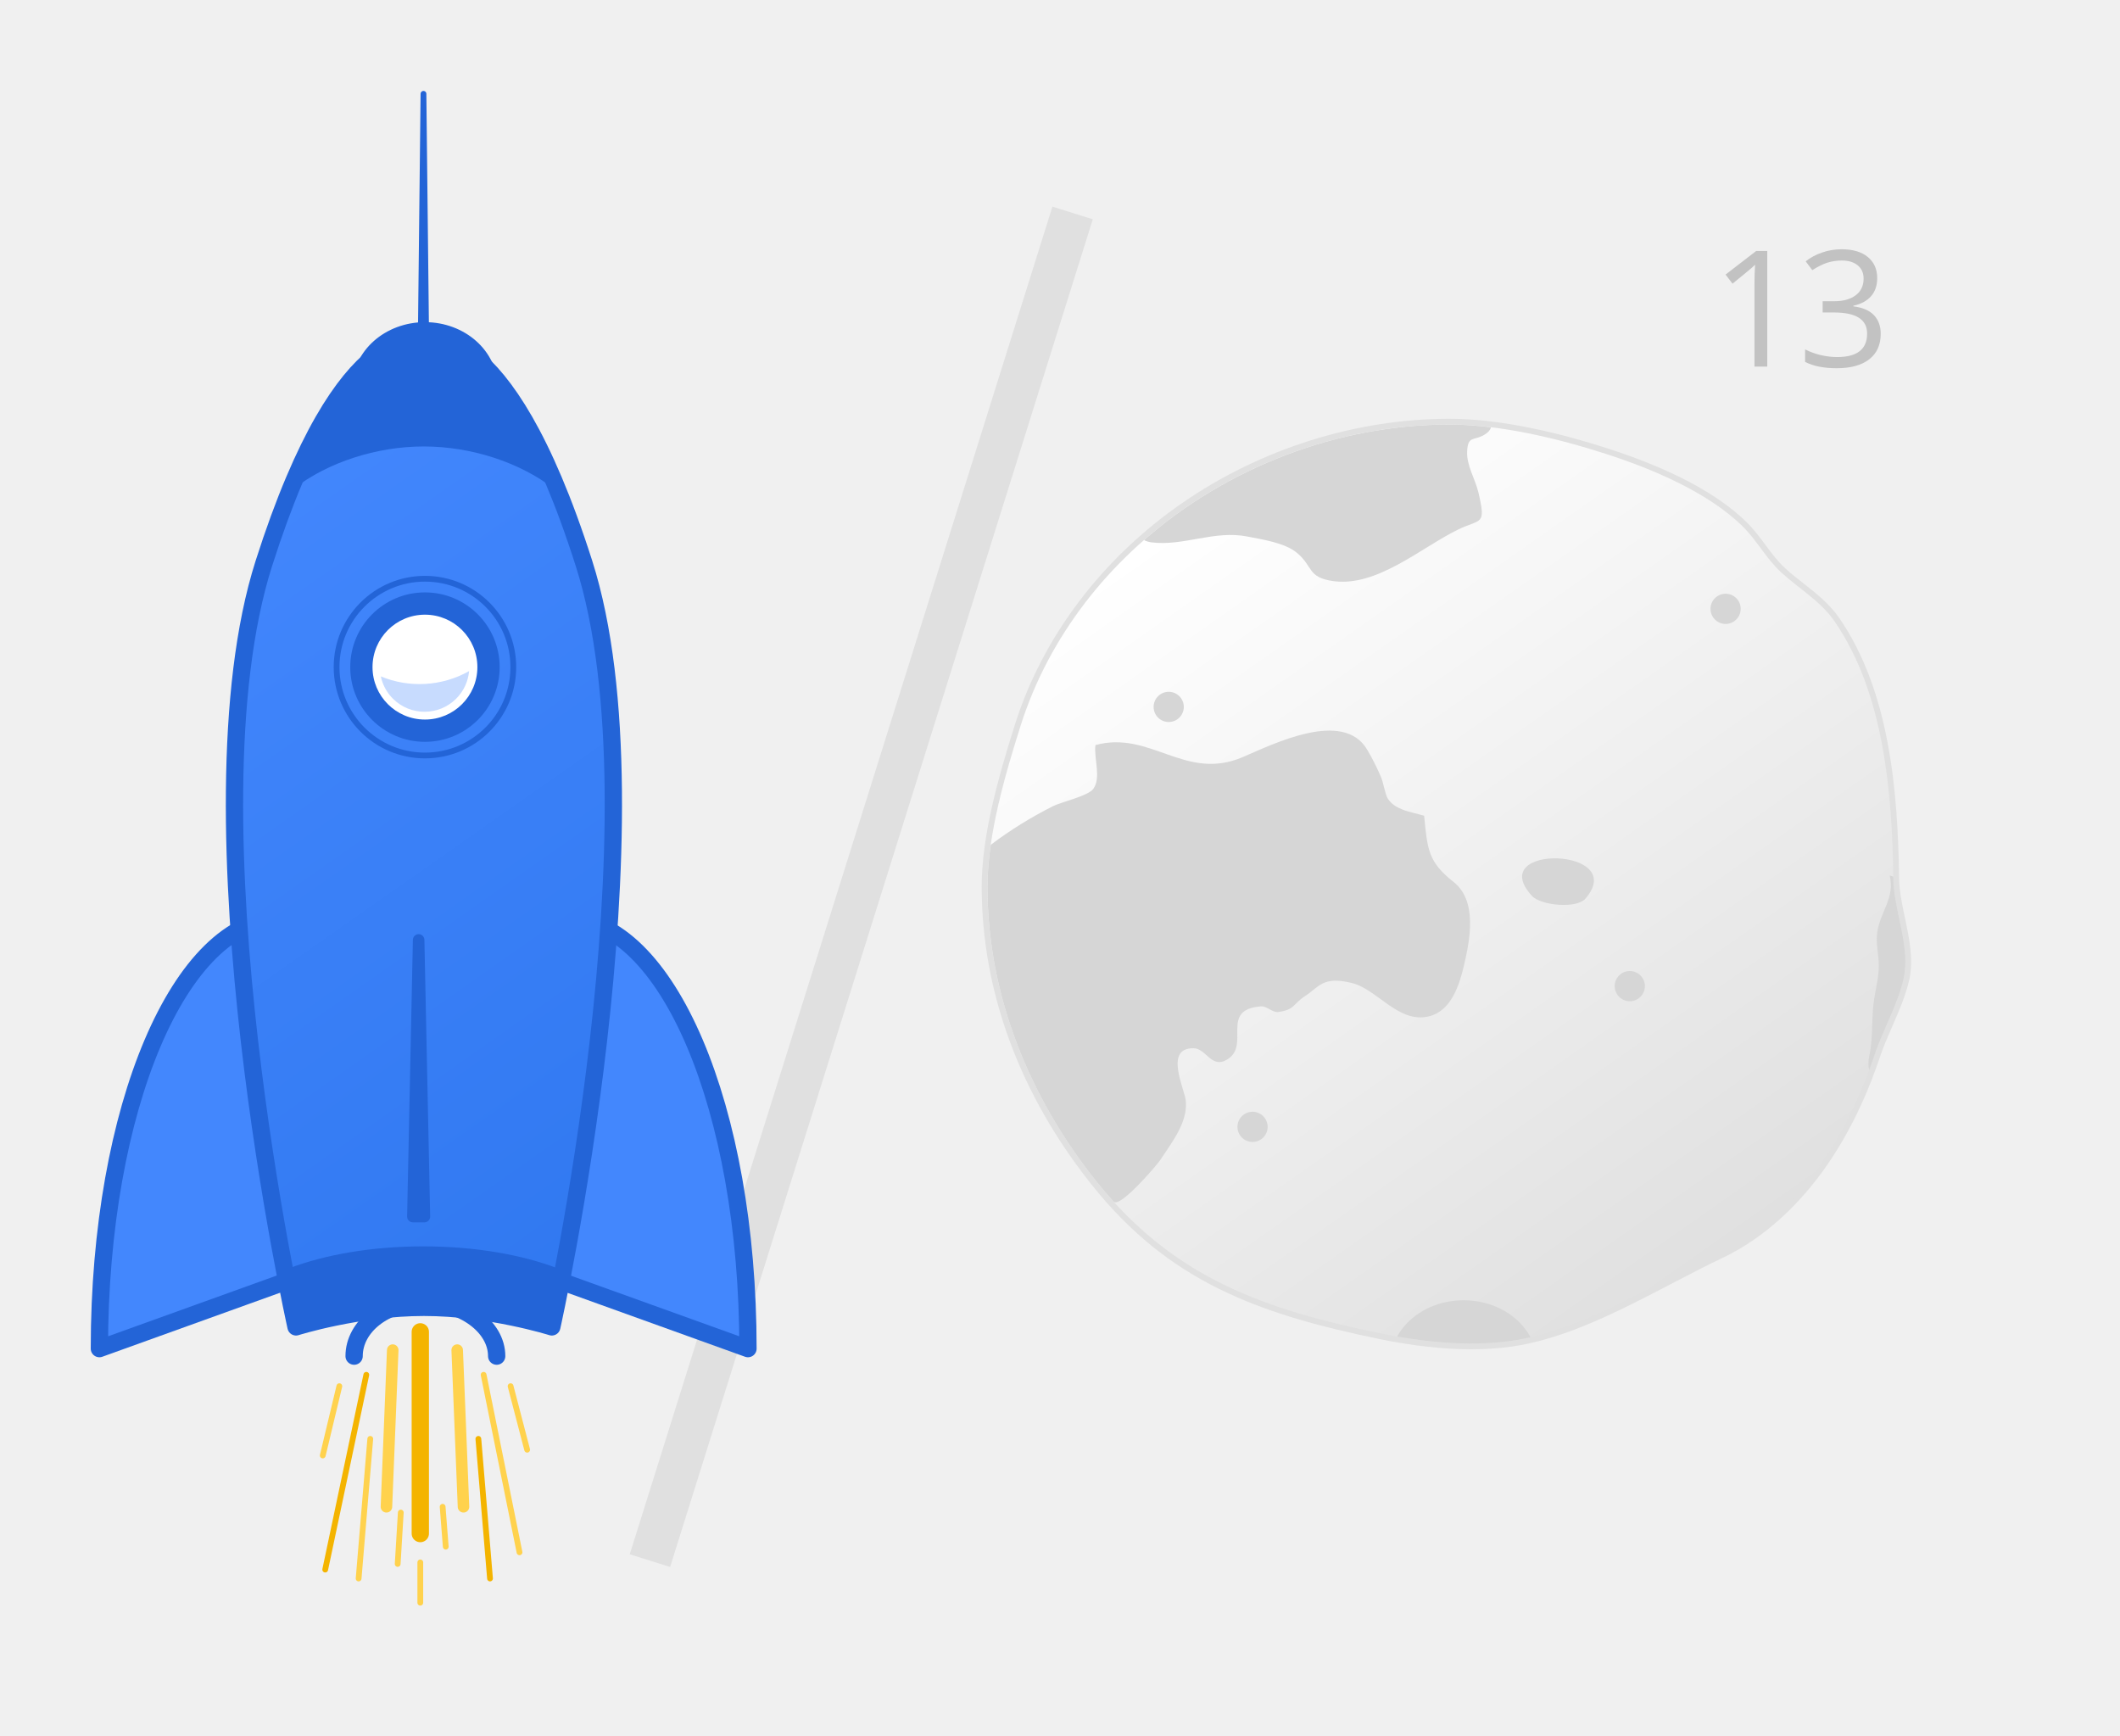
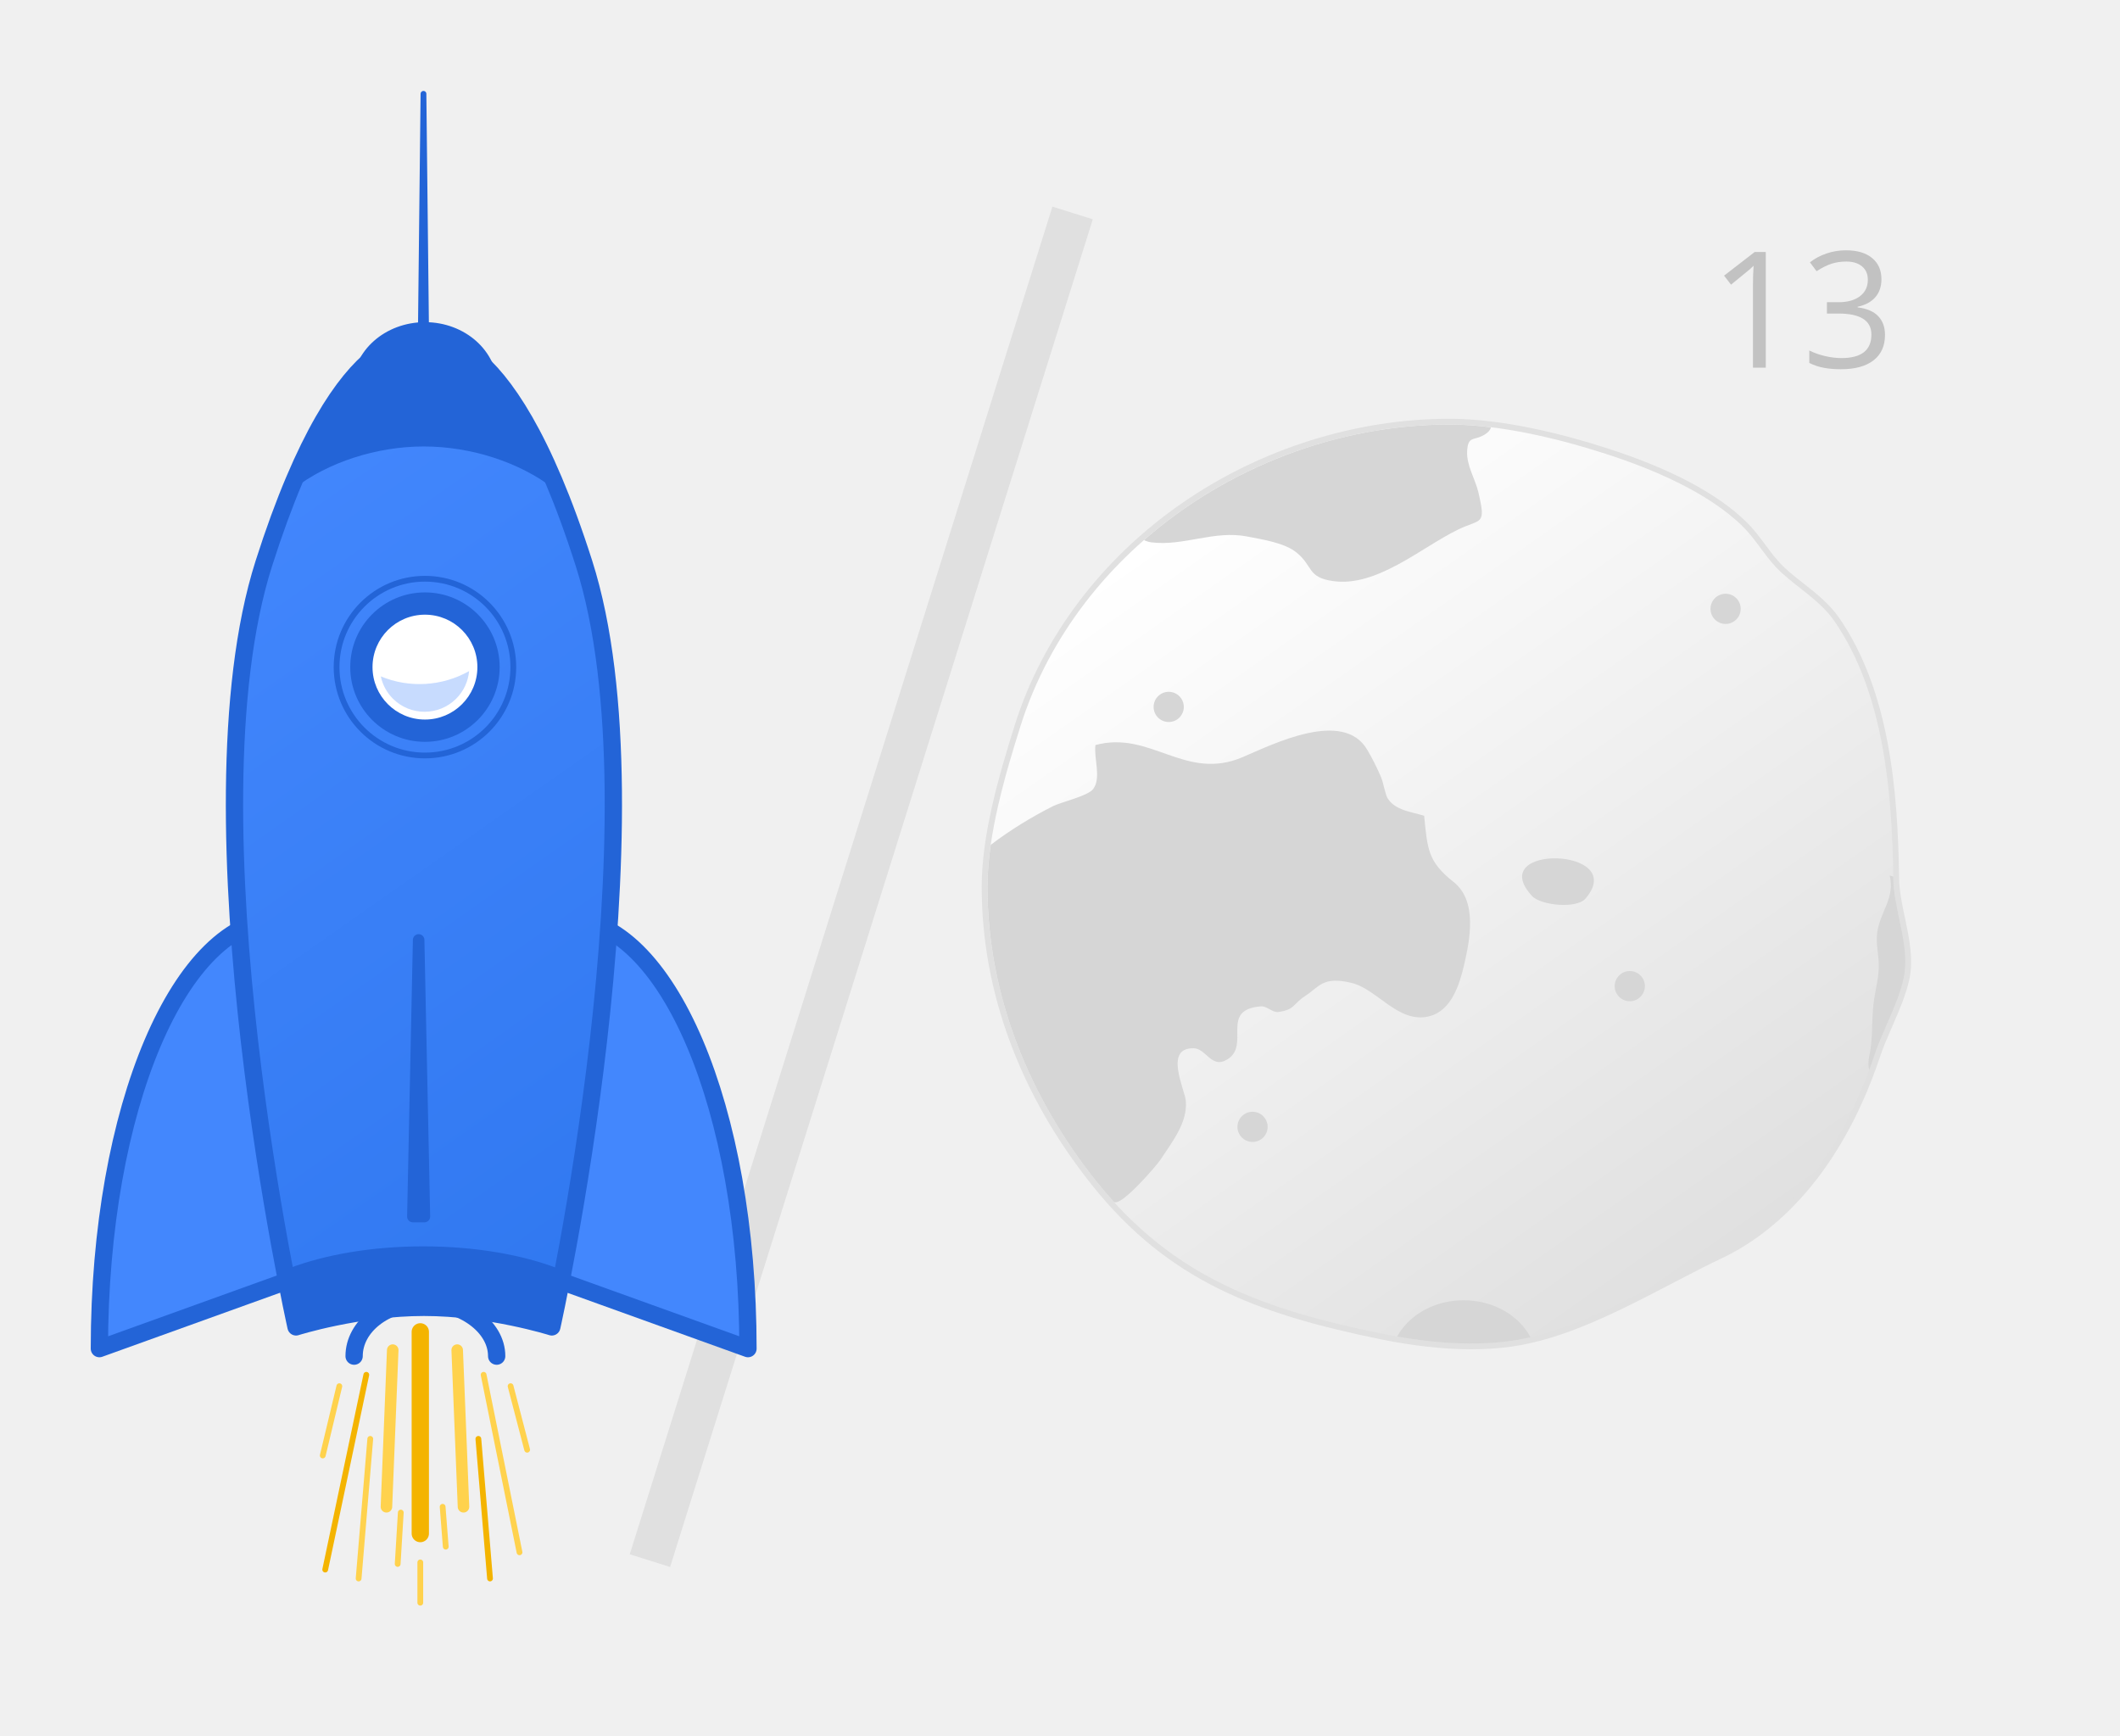
<svg xmlns="http://www.w3.org/2000/svg" xmlns:xlink="http://www.w3.org/1999/xlink" version="1.1" id="rocket-and-moon" x="0px" y="0px" width="367.86px" height="301.16px" viewBox="0 0 367.86 301.16" enable-background="new 0 0 367.86 301.16" xml:space="preserve">
  <rect id="slash" x="145.777" y="31.325" transform="matrix(0.9542 0.2993 -0.2993 0.9542 52.8907 -37.673)" fill="#E0E0E0" width="7.342" height="245.055" />
-   <text transform="matrix(1 0 0 1 296.8403 63.6084)" fill="#C2C2C2" font-family="'OpenSans'" font-size="28.114" letter-spacing="-1">13</text>
+   <path id="num-1" fill="#C2C2C2" d="M306.396,63.79h-2.224V49.485c0-1.189,0.036-2.314,0.109-3.377     c-0.191,0.192-0.407,0.394-0.645,0.604c-0.238,0.211-1.328,1.103-3.268,2.677l-1.209-1.564l5.313-4.105h1.922V63.79z" />
+   <path id="num-3" fill="#C2C2C2" d="M326.465,48.442c0,1.281-0.359,2.329-1.077,3.144c-0.719,0.814-1.736,1.359-3.054,1.634v0.109     c1.609,0.202,2.805,0.714,3.582,1.538c0.777,0.823,1.167,1.903,1.167,3.239c0,1.913-0.663,3.384-1.99,4.414     c-1.327,1.029-3.212,1.544-5.656,1.544c-1.062,0-2.034-0.08-2.917-0.24s-1.741-0.441-2.574-0.844v-2.169     c0.869,0.43,1.797,0.757,2.78,0.981c0.983,0.224,1.915,0.336,2.794,0.336c3.468,0,5.202-1.359,5.202-4.077     c0-2.435-1.913-3.651-5.737-3.651h-1.978v-1.963h2.005c1.564,0,2.805-0.346,3.72-1.037c0.915-0.69,1.372-1.649,1.372-2.876     c0-0.979-0.336-1.747-1.008-2.306c-0.674-0.559-1.586-0.838-2.739-0.838c-0.878,0-1.707,0.119-2.485,0.357     c-0.777,0.238-1.665,0.677-2.662,1.317l-1.153-1.537c0.823-0.649,1.772-1.16,2.849-1.53c1.075-0.371,2.207-0.557,3.397-0.557     c1.949,0,3.464,0.446,4.544,1.339S326.465,46.887,326.465,48.442z" />
+   <g id="letter-o">
+     <g>
+       <linearGradient id="SVGID_2_" gradientUnits="userSpaceOnUse" x1="297.76" y1="218.51" x2="206.67" y2="88.692">
+         <stop offset="0" style="stop-color:#E0E0E0" />
+         <stop offset="1" style="stop-color:#FFFFFF" />
+       </linearGradient>
+       <path fill="url(#SVGID_2_)" d="M255.268,233.604c-4.768,0-10.051-0.587-15.702-1.743c-21.571-4.419-36.619-10.18-49.694-26.551         c-12.45-15.589-19.03-33.383-19.03-51.459c0-8.661,2.776-18.616,5.776-28.084c9.662-30.483,41.169-52.608,74.918-52.608         c9.43,0.001,20.03,2.782,27.263,5.114c10.835,3.497,18.864,7.745,23.864,12.627c1.264,1.234,2.271,2.593,3.245,3.907         c1.058,1.426,2.15,2.901,3.567,4.198c1.013,0.926,2.114,1.793,3.18,2.63c2.188,1.72,4.45,3.498,6.111,5.922         c8.659,12.629,10.047,29.763,10.262,44.858c0.007,0.532,0.042,1.098,0.103,1.682c0.176,1.72,0.556,3.519,0.924,5.26         c0.732,3.472,1.49,7.062,0.766,10.443c-0.569,2.65-1.776,5.421-2.943,8.1c-0.765,1.754-1.556,3.568-2.127,5.273         c-3.236,9.672-11.053,27.03-27.041,34.607c-2.777,1.316-5.635,2.806-8.66,4.383c-9.186,4.789-18.685,9.74-27.998,11.006         C259.923,233.458,257.642,233.604,255.268,233.604z" />
+       <path fill="#E0E0E0" d="M251.536,73.659c8.773,0.001,18.803,2.411,27.109,5.09c7.926,2.558,17.609,6.593,23.668,12.509         c2.607,2.546,4.064,5.59,6.824,8.115c3.098,2.835,6.797,4.936,9.217,8.467c8.607,12.554,9.963,29.773,10.174,44.582         c0.008,0.57,0.045,1.146,0.105,1.727c0.525,5.137,2.762,10.584,1.697,15.547c-0.934,4.348-3.615,9.021-5.055,13.318         c-4.643,13.875-13.201,27.879-26.781,34.314c-11.139,5.279-24.207,13.674-36.512,15.346c-2.194,0.298-4.445,0.431-6.715,0.431         c-5.255,0-10.612-0.712-15.602-1.733c-20.311-4.16-36.061-9.666-49.404-26.373c-11.629-14.561-18.921-32.299-18.921-51.146         c0-8.92,3.074-19.479,5.753-27.934C186.979,94.731,218.698,73.659,251.536,73.659 M251.536,72.659L251.536,72.659         c-16.278,0-32.756,5.189-46.396,14.612c-13.907,9.606-24.206,23.224-28.998,38.345c-3.012,9.507-5.8,19.507-5.8,28.236         c0,18.19,6.618,36.093,19.14,51.771c13.17,16.489,28.301,22.287,49.985,26.729c5.684,1.164,11,1.754,15.802,1.754         c2.396,0,4.7-0.147,6.85-0.439c9.4-1.277,18.938-6.25,28.162-11.059c3.021-1.575,5.875-3.062,8.644-4.375         c6.934-3.286,19.702-12.189,27.301-34.9c0.564-1.684,1.315-3.407,2.11-5.232c1.177-2.701,2.395-5.494,2.974-8.193         c0.748-3.485-0.021-7.129-0.766-10.652c-0.364-1.728-0.741-3.515-0.914-5.206c-0.06-0.571-0.094-1.122-0.101-1.639         c-0.216-15.17-1.614-32.395-10.349-45.134c-1.705-2.487-3.998-4.29-6.215-6.033c-1.059-0.832-2.153-1.692-3.152-2.606         c-1.381-1.264-2.411-2.654-3.503-4.126c-0.985-1.33-2.005-2.704-3.298-3.966c-5.056-4.937-13.15-9.225-24.06-12.745         C271.685,75.454,261.03,72.66,251.536,72.659L251.536,72.659z" />
+     </g>
+     <circle fill="#D6D6D6" cx="299.424" cy="105.638" r="2.619" />
+     <circle fill="#D6D6D6" cx="282.799" cy="171.098" r="2.619" />
+     <circle fill="#D6D6D6" cx="217.34" cy="195.514" r="2.619" />
+     <circle fill="#D6D6D6" cx="202.794" cy="122.653" r="2.62" />
+     <g>
+       <defs>
+         <path id="SVGID_3_" d="M328.633,154.148c0.525,5.137,2.762,10.584,1.697,15.547c-0.934,4.348-3.615,9.021-5.055,13.318           c-4.643,13.875-13.201,27.879-26.781,34.314c-11.139,5.279-24.207,13.674-36.512,15.346c-7.273,0.988-15.172,0.16-22.316-1.303           c-20.311-4.16-36.061-9.666-49.404-26.373c-11.629-14.561-18.921-32.299-18.921-51.146c0-8.92,3.074-19.479,5.753-27.934           c9.885-31.187,41.604-52.259,74.441-52.259c8.773,0.001,18.803,2.411,27.109,5.09c7.926,2.558,17.609,6.593,23.668,12.509           c2.607,2.546,4.064,5.59,6.824,8.115c3.098,2.835,6.797,4.936,9.217,8.467c8.607,12.554,9.963,29.773,10.174,44.582           C328.536,152.992,328.573,153.568,328.633,154.148z" />
+       </defs>
+       <clipPath id="SVGID_4_">
+         <use xlink:href="#SVGID_3_" overflow="visible" />
+       </clipPath>
+       <path clip-path="url(#SVGID_4_)" fill="#D6D6D6" d="M241.239,236.512c0-6.025,5.699-10.91,12.729-10.91s12.727,4.885,12.727,10.91         " />
+     </g>
+     <path fill="#D6D6D6" d="M275.11,155.914c7.654-8.896-17.613-9.573-9.295-0.477C267.348,157.113,273.561,157.715,275.11,155.914z" />
+     <path fill="#D6D6D6" d="M243.272,140.427c-0.984-0.395-1.863-0.946-2.447-1.843c-0.492-0.755-0.764-2.759-1.188-3.745       c-0.699-1.634-1.516-3.28-2.428-4.806c-4.172-6.994-16.277-0.935-21.576,1.33c-9.986,4.267-15.996-4.699-25.553-2.09       c-0.303,2.346,1.047,5.649-0.377,7.606c-0.896,1.233-5.553,2.268-7.027,3.013c-3.773,1.908-7.4,4.131-10.764,6.698       c-0.358,2.487-0.571,4.931-0.571,7.261c0,18.848,7.292,36.586,18.921,51.146c0.977,1.225,1.969,2.381,2.973,3.488       c1.08,1.191,7.529-6.348,8.094-7.217c1.961-3.025,4.795-6.477,4.428-10.281c-0.199-2.055-3.814-9.182,1.336-9.113       c2.24,0.029,3.09,3.645,5.859,1.947c4.115-2.523-1.385-8.607,5.787-9.211c1.154-0.096,2,1.143,3.158,0.967       c2.848-0.438,2.398-1.346,4.568-2.764c2.479-1.621,3.043-3.467,8.041-2.277c4.51,1.074,8.158,7.152,13.518,5.785       c3.777-0.963,5.186-5.367,5.984-8.736c1.113-4.688,2.344-11.312-1.795-14.57c-4.479-3.525-4.523-5.747-5.098-11.479       C245.924,141.168,244.514,140.924,243.272,140.427z" />
+     <path fill="#D6D6D6" d="M251.536,73.659c-19.523,0-38.652,7.45-53.031,20.046c0.385,0.194,0.814,0.336,1.299,0.397       c5.533,0.706,10.891-2.15,16.652-1.009c2.621,0.52,6.42,1.071,8.525,2.778c2.936,2.378,1.785,4.339,6.438,4.962       c7.537,1.011,15.174-5.814,21.521-8.919c4.057-1.985,4.973-0.602,3.584-6.503c-0.537-2.284-2.059-4.642-1.951-7.057       c0.127-2.835,1.168-1.816,3.002-2.926c0.697-0.422,1.039-0.86,1.123-1.297C256.26,73.836,253.854,73.659,251.536,73.659z" />
+     <path fill="#D6D6D6" d="M213.549,155.924c-1.844-0.207-4.434-2.229-6.148-0.969c-1.852,1.359-0.893,4.287,0.184,5.668       c3.838,4.924,11.787,0.812,8.617-4.699" />
+     <path fill="#D6D6D6" d="M325.743,161.711c-0.287,1.881,0.225,3.75,0.26,5.629c0.039,2.049-0.477,3.955-0.797,5.963       c-0.541,3.389-0.121,6.58-0.852,9.918c-0.211,0.967-0.193,1.77-0.008,2.428c0.326-0.879,0.637-1.758,0.93-2.635       c1.439-4.297,4.121-8.971,5.055-13.318c1.064-4.963-1.172-10.41-1.697-15.547c-0.061-0.58-0.098-1.156-0.105-1.727       c-0.002-0.107-0.004-0.215-0.006-0.322l-0.633-0.211C328.838,155.848,326.307,158.037,325.743,161.711z" />
+   </g>
  <g id="letter-i">
-     <path fill="none" stroke="#2364D7" stroke-width="3" stroke-linecap="round" stroke-linejoin="round" stroke-miterlimit="10" d="      M61.445,235.295c0-5.188,5.424-9.393,12.113-9.393s12.624,4.205,12.624,9.393" />
-     <path fill="#4387FD" stroke="#2364D7" stroke-width="3" stroke-linecap="round" stroke-linejoin="round" stroke-miterlimit="10" d="        M98.154,159.352c17.566,0,31.633,32.814,31.633,74.639l-31.391-11.305" />
-     <path fill="#4387FD" stroke="#2364D7" stroke-width="3" stroke-linecap="round" stroke-linejoin="round" stroke-miterlimit="10" d="        M48.878,159.352c-17.564,0-31.633,32.814-31.633,74.639l31.392-11.305" />
+     <path fill="none" stroke="#2364D7" stroke-width="3" stroke-linecap="round" stroke-linejoin="round" stroke-miterlimit="10" d="       M61.445,235.295c0-5.188,5.424-9.393,12.113-9.393s12.624,4.205,12.624,9.393" />
+     <path fill="#4387FD" stroke="#2364D7" stroke-width="3" stroke-linecap="round" stroke-linejoin="round" stroke-miterlimit="10" d="         M98.154,159.352c17.566,0,31.633,32.814,31.633,74.639l-31.391-11.305" />
+     <path fill="#4387FD" stroke="#2364D7" stroke-width="3" stroke-linecap="round" stroke-linejoin="round" stroke-miterlimit="10" d="         M48.878,159.352c-17.564,0-31.633,32.814-31.633,74.639l31.392-11.305" />
    <linearGradient id="SVGID_1_" gradientUnits="userSpaceOnUse" x1="116.357" y1="215.762" x2="27.027" y2="88.452">
      <stop offset="0" style="stop-color:#3078F0" />
      <stop offset="1" style="stop-color:#4387FD" />
    </linearGradient>
-     <path fill="url(#SVGID_1_)" stroke="#2364D7" stroke-width="3" stroke-linecap="round" stroke-linejoin="round" stroke-miterlimit="10" d="      M73.558,226.83c-11.461,0-22.191,3.391-22.191,3.391s-19.708-88.171-5.58-132.478c14.127-44.307,27.771-38.525,27.771-38.525      s13.646-5.781,27.772,38.525c14.127,44.307-5.58,132.478-5.58,132.478S85.019,226.83,73.558,226.83z" />
-     <path fill="#2364D7" d="M73.537,77.463c8.197,0,16.626,2.74,22.549,7.31C84.386,56.3,73.537,59.634,73.537,59.634      S62.688,56.3,50.987,84.771C56.91,80.202,65.338,77.463,73.537,77.463z" />
+     <path fill="url(#SVGID_1_)" stroke="#2364D7" stroke-width="3" stroke-linecap="round" stroke-linejoin="round" stroke-miterlimit="10" d="       M73.558,226.83c-11.461,0-22.191,3.391-22.191,3.391s-19.708-88.171-5.58-132.478c14.127-44.307,27.771-38.525,27.771-38.525       s13.646-5.781,27.772,38.525c14.127,44.307-5.58,132.478-5.58,132.478S85.019,226.83,73.558,226.83z" />
+     <path fill="#2364D7" d="M73.537,77.463c8.197,0,16.626,2.74,22.549,7.31C84.386,56.3,73.537,59.634,73.537,59.634       S62.688,56.3,50.987,84.771C56.91,80.202,65.338,77.463,73.537,77.463z" />
    <circle fill="#2364D7" cx="73.737" cy="115.747" r="12.963" />
    <circle fill="#FFFFFF" cx="73.737" cy="115.747" r="9.098" />
-     <polygon fill="#2364D7" stroke="#2364D7" stroke-linecap="round" stroke-linejoin="round" stroke-miterlimit="10" points="      72.89,69.58 73.48,16.278 74.07,69.58  " />
-     <path fill="#2364D7" d="M73.448,216.25c-8.918,0-17.056,1.434-23.263,3.797c1.165,5.66,1.975,9.012,1.975,9.012      s10.36-3.027,21.426-3.027c11.063,0,21.425,3.027,21.425,3.027s0.8-3.312,1.954-8.916C90.729,217.723,82.488,216.25,73.448,216.25z      " />
+     <polygon fill="#2364D7" stroke="#2364D7" stroke-linecap="round" stroke-linejoin="round" stroke-miterlimit="10" points="       72.89,69.58 73.48,16.278 74.07,69.58  " />
+     <path fill="#2364D7" d="M73.448,216.25c-8.918,0-17.056,1.434-23.263,3.797c1.165,5.66,1.975,9.012,1.975,9.012       s10.36-3.027,21.426-3.027c11.063,0,21.425,3.027,21.425,3.027s0.8-3.312,1.954-8.916C90.729,217.723,82.488,216.25,73.448,216.25z       " />
    <circle fill="none" stroke="#2364D7" stroke-linecap="round" stroke-linejoin="round" stroke-miterlimit="10" cx="73.737" cy="115.747" r="15.333" />
-     <path fill="none" stroke="#FFD24D" stroke-width="3" stroke-linecap="round" stroke-linejoin="round" stroke-miterlimit="10" d="    M72.99,253.26" />
-     <path fill="#2364D7" stroke="#2364D7" stroke-width="2" stroke-linecap="round" stroke-linejoin="round" stroke-miterlimit="10" d="    M62.147,67.167c0-5.674,5.192-10.272,11.598-10.272c6.405,0,11.598,4.599,11.598,10.272" />
-     <polyline fill="#FFFFFF" stroke="#2364D7" stroke-width="2" stroke-linecap="round" stroke-linejoin="round" stroke-miterlimit="10" points="    72.642,163.08 73.642,211.08 71.642,211.08 72.642,163.08   " />
+     <path fill="none" stroke="#FFD24D" stroke-width="3" stroke-linecap="round" stroke-linejoin="round" stroke-miterlimit="10" d="     M72.99,253.26" />
+     <path fill="#2364D7" stroke="#2364D7" stroke-width="2" stroke-linecap="round" stroke-linejoin="round" stroke-miterlimit="10" d="     M62.147,67.167c0-5.674,5.192-10.272,11.598-10.272c6.405,0,11.598,4.599,11.598,10.272" />
+     <polyline fill="#FFFFFF" stroke="#2364D7" stroke-width="2" stroke-linecap="round" stroke-linejoin="round" stroke-miterlimit="10" points="     72.642,163.08 73.642,211.08 71.642,211.08 72.642,163.08   " />
    <g id="fire">
      <line fill="none" stroke="#F4B400" stroke-width="3" stroke-linecap="round" stroke-linejoin="round" stroke-miterlimit="10" x1="72.93" y1="231.08" x2="72.93" y2="266.08" />
      <line fill="none" stroke="#FFD24D" stroke-linecap="round" stroke-linejoin="round" stroke-miterlimit="10" x1="83.917" y1="238.533" x2="90.146" y2="269.332" />
      <line fill="none" stroke="#FFD24D" stroke-width="2" stroke-linecap="round" stroke-linejoin="round" stroke-miterlimit="10" x1="79.333" y1="234.25" x2="80.426" y2="261.434" />
      <line fill="none" stroke="#FFD24D" stroke-linecap="round" stroke-linejoin="round" stroke-miterlimit="10" x1="88.596" y1="240.506" x2="91.472" y2="251.533" />
      <line fill="none" stroke="#F4B400" stroke-linecap="round" stroke-linejoin="round" stroke-miterlimit="10" x1="63.561" y1="238.533" x2="56.429" y2="272.332" />
      <line fill="none" stroke="#FFD24D" stroke-width="2" stroke-linecap="round" stroke-linejoin="round" stroke-miterlimit="10" x1="68.146" y1="234.25" x2="67.054" y2="261.434" />
      <line fill="none" stroke="#FFD24D" stroke-linecap="round" stroke-linejoin="round" stroke-miterlimit="10" x1="58.883" y1="240.506" x2="56.005" y2="252.533" />
      <line fill="none" stroke="#FFD24D" stroke-linecap="round" stroke-linejoin="round" stroke-miterlimit="10" x1="69.544" y1="262.434" x2="69.005" y2="271.355" />
      <line fill="none" stroke="#FFD24D" stroke-linecap="round" stroke-linejoin="round" stroke-miterlimit="10" x1="64.249" y1="249.65" x2="62.228" y2="273.877" />
      <line fill="none" stroke="#FFD24D" stroke-linecap="round" stroke-linejoin="round" stroke-miterlimit="10" x1="76.807" y1="261.434" x2="77.346" y2="268.355" />
      <line fill="none" stroke="#F4B400" stroke-linecap="round" stroke-linejoin="round" stroke-miterlimit="10" x1="83.005" y1="249.65" x2="85.027" y2="273.877" />
      <line fill="none" stroke="#FFD24D" stroke-linecap="round" stroke-linejoin="round" stroke-miterlimit="10" x1="72.93" y1="271.08" x2="72.93" y2="278.08" />
    </g>
-     <path opacity="0.3" fill="#4387FD" d="M81.398,116.438c-4.713,2.656-10.388,2.969-15.322,0.918      c0.302,1.416,0.998,2.766,2.099,3.867c3.032,3.031,7.95,3.031,10.983,0C80.494,119.888,81.24,118.185,81.398,116.438z" />
-   </g>
-   <g id="letter-o">
-     <g>
-       <linearGradient id="SVGID_2_" gradientUnits="userSpaceOnUse" x1="297.76" y1="218.51" x2="206.67" y2="88.692">
-         <stop offset="0" style="stop-color:#E0E0E0" />
-         <stop offset="1" style="stop-color:#FFFFFF" />
-       </linearGradient>
-       <path fill="url(#SVGID_2_)" d="M255.268,233.604c-4.768,0-10.051-0.587-15.702-1.743c-21.571-4.419-36.619-10.18-49.694-26.551        c-12.45-15.589-19.03-33.383-19.03-51.459c0-8.661,2.776-18.616,5.776-28.084c9.662-30.483,41.169-52.608,74.918-52.608        c9.43,0.001,20.03,2.782,27.263,5.114c10.835,3.497,18.864,7.745,23.864,12.627c1.264,1.234,2.271,2.593,3.245,3.907        c1.058,1.426,2.15,2.901,3.567,4.198c1.013,0.926,2.114,1.793,3.18,2.63c2.188,1.72,4.45,3.498,6.111,5.922        c8.659,12.629,10.047,29.763,10.262,44.858c0.007,0.532,0.042,1.098,0.103,1.682c0.176,1.72,0.556,3.519,0.924,5.26        c0.732,3.472,1.49,7.062,0.766,10.443c-0.569,2.65-1.776,5.421-2.943,8.1c-0.765,1.754-1.556,3.568-2.127,5.273        c-3.236,9.672-11.053,27.03-27.041,34.607c-2.777,1.316-5.635,2.806-8.66,4.383c-9.186,4.789-18.685,9.74-27.998,11.006        C259.923,233.458,257.642,233.604,255.268,233.604z" />
-       <g>
-         <path fill="#E0E0E0" d="M251.536,73.659c8.773,0.001,18.803,2.411,27.109,5.09c7.926,2.558,17.609,6.593,23.668,12.509          c2.607,2.546,4.064,5.59,6.824,8.115c3.098,2.835,6.797,4.936,9.217,8.467c8.607,12.554,9.963,29.773,10.174,44.582          c0.008,0.57,0.045,1.146,0.105,1.727c0.525,5.137,2.762,10.584,1.697,15.547c-0.934,4.348-3.615,9.021-5.055,13.318          c-4.643,13.875-13.201,27.879-26.781,34.314c-11.139,5.279-24.207,13.674-36.512,15.346c-2.194,0.298-4.445,0.431-6.715,0.431          c-5.255,0-10.612-0.712-15.602-1.733c-20.311-4.16-36.061-9.666-49.404-26.373c-11.629-14.561-18.921-32.299-18.921-51.146          c0-8.92,3.074-19.479,5.753-27.934C186.979,94.731,218.698,73.659,251.536,73.659 M251.536,72.659L251.536,72.659          c-16.278,0-32.756,5.189-46.396,14.612c-13.907,9.606-24.206,23.224-28.998,38.345c-3.012,9.507-5.8,19.507-5.8,28.236          c0,18.19,6.618,36.093,19.14,51.771c13.17,16.489,28.301,22.287,49.985,26.729c5.684,1.164,11,1.754,15.802,1.754          c2.396,0,4.7-0.147,6.85-0.439c9.4-1.277,18.938-6.25,28.162-11.059c3.021-1.575,5.875-3.062,8.644-4.375          c6.934-3.286,19.702-12.189,27.301-34.9c0.564-1.684,1.315-3.407,2.11-5.232c1.177-2.701,2.395-5.494,2.974-8.193          c0.748-3.485-0.021-7.129-0.766-10.652c-0.364-1.728-0.741-3.515-0.914-5.206c-0.06-0.571-0.094-1.122-0.101-1.639          c-0.216-15.17-1.614-32.395-10.349-45.134c-1.705-2.487-3.998-4.29-6.215-6.033c-1.059-0.832-2.153-1.692-3.152-2.606          c-1.381-1.264-2.411-2.654-3.503-4.126c-0.985-1.33-2.005-2.704-3.298-3.966c-5.056-4.937-13.15-9.225-24.06-12.745          C271.685,75.454,261.03,72.66,251.536,72.659L251.536,72.659z" />
-       </g>
-     </g>
-     <circle fill="#D6D6D6" cx="299.424" cy="105.638" r="2.619" />
-     <circle fill="#D6D6D6" cx="282.799" cy="171.098" r="2.619" />
-     <circle fill="#D6D6D6" cx="217.34" cy="195.514" r="2.619" />
-     <circle fill="#D6D6D6" cx="202.794" cy="122.653" r="2.62" />
-     <g>
-       <defs>
-         <path id="SVGID_3_" d="M328.633,154.148c0.525,5.137,2.762,10.584,1.697,15.547c-0.934,4.348-3.615,9.021-5.055,13.318          c-4.643,13.875-13.201,27.879-26.781,34.314c-11.139,5.279-24.207,13.674-36.512,15.346c-7.273,0.988-15.172,0.16-22.316-1.303          c-20.311-4.16-36.061-9.666-49.404-26.373c-11.629-14.561-18.921-32.299-18.921-51.146c0-8.92,3.074-19.479,5.753-27.934          c9.885-31.187,41.604-52.259,74.441-52.259c8.773,0.001,18.803,2.411,27.109,5.09c7.926,2.558,17.609,6.593,23.668,12.509          c2.607,2.546,4.064,5.59,6.824,8.115c3.098,2.835,6.797,4.936,9.217,8.467c8.607,12.554,9.963,29.773,10.174,44.582          C328.536,152.992,328.573,153.568,328.633,154.148z" />
-       </defs>
-       <clipPath id="SVGID_4_">
-         <use xlink:href="#SVGID_3_" overflow="visible" />
-       </clipPath>
-       <path clip-path="url(#SVGID_4_)" fill="#D6D6D6" d="M241.239,236.512c0-6.025,5.699-10.91,12.729-10.91s12.727,4.885,12.727,10.91        " />
-     </g>
-     <path fill="#D6D6D6" d="M275.11,155.914c7.654-8.896-17.613-9.573-9.295-0.477C267.348,157.113,273.561,157.715,275.11,155.914z" />
-     <path fill="#D6D6D6" d="M243.272,140.427c-0.984-0.395-1.863-0.946-2.447-1.843c-0.492-0.755-0.764-2.759-1.188-3.745      c-0.699-1.634-1.516-3.28-2.428-4.806c-4.172-6.994-16.277-0.935-21.576,1.33c-9.986,4.267-15.996-4.699-25.553-2.09      c-0.303,2.346,1.047,5.649-0.377,7.606c-0.896,1.233-5.553,2.268-7.027,3.013c-3.773,1.908-7.4,4.131-10.764,6.698      c-0.358,2.487-0.571,4.931-0.571,7.261c0,18.848,7.292,36.586,18.921,51.146c0.977,1.225,1.969,2.381,2.973,3.488      c1.08,1.191,7.529-6.348,8.094-7.217c1.961-3.025,4.795-6.477,4.428-10.281c-0.199-2.055-3.814-9.182,1.336-9.113      c2.24,0.029,3.09,3.645,5.859,1.947c4.115-2.523-1.385-8.607,5.787-9.211c1.154-0.096,2,1.143,3.158,0.967      c2.848-0.438,2.398-1.346,4.568-2.764c2.479-1.621,3.043-3.467,8.041-2.277c4.51,1.074,8.158,7.152,13.518,5.785      c3.777-0.963,5.186-5.367,5.984-8.736c1.113-4.688,2.344-11.312-1.795-14.57c-4.479-3.525-4.523-5.747-5.098-11.479      C245.924,141.168,244.514,140.924,243.272,140.427z" />
-     <path fill="#D6D6D6" d="M251.536,73.659c-19.523,0-38.652,7.45-53.031,20.046c0.385,0.194,0.814,0.336,1.299,0.397      c5.533,0.706,10.891-2.15,16.652-1.009c2.621,0.52,6.42,1.071,8.525,2.778c2.936,2.378,1.785,4.339,6.438,4.962      c7.537,1.011,15.174-5.814,21.521-8.919c4.057-1.985,4.973-0.602,3.584-6.503c-0.537-2.284-2.059-4.642-1.951-7.057      c0.127-2.835,1.168-1.816,3.002-2.926c0.697-0.422,1.039-0.86,1.123-1.297C256.26,73.836,253.854,73.659,251.536,73.659z" />
-     <path fill="#D6D6D6" d="M213.549,155.924c-1.844-0.207-4.434-2.229-6.148-0.969c-1.852,1.359-0.893,4.287,0.184,5.668      c3.838,4.924,11.787,0.812,8.617-4.699" />
-     <path fill="#D6D6D6" d="M325.743,161.711c-0.287,1.881,0.225,3.75,0.26,5.629c0.039,2.049-0.477,3.955-0.797,5.963      c-0.541,3.389-0.121,6.58-0.852,9.918c-0.211,0.967-0.193,1.77-0.008,2.428c0.326-0.879,0.637-1.758,0.93-2.635      c1.439-4.297,4.121-8.971,5.055-13.318c1.064-4.963-1.172-10.41-1.697-15.547c-0.061-0.58-0.098-1.156-0.105-1.727      c-0.002-0.107-0.004-0.215-0.006-0.322l-0.633-0.211C328.838,155.848,326.307,158.037,325.743,161.711z" />
+     <path opacity="0.3" fill="#4387FD" d="M81.398,116.438c-4.713,2.656-10.388,2.969-15.322,0.918       c0.302,1.416,0.998,2.766,2.099,3.867c3.032,3.031,7.95,3.031,10.983,0C80.494,119.888,81.24,118.185,81.398,116.438z" />
  </g>
</svg>
